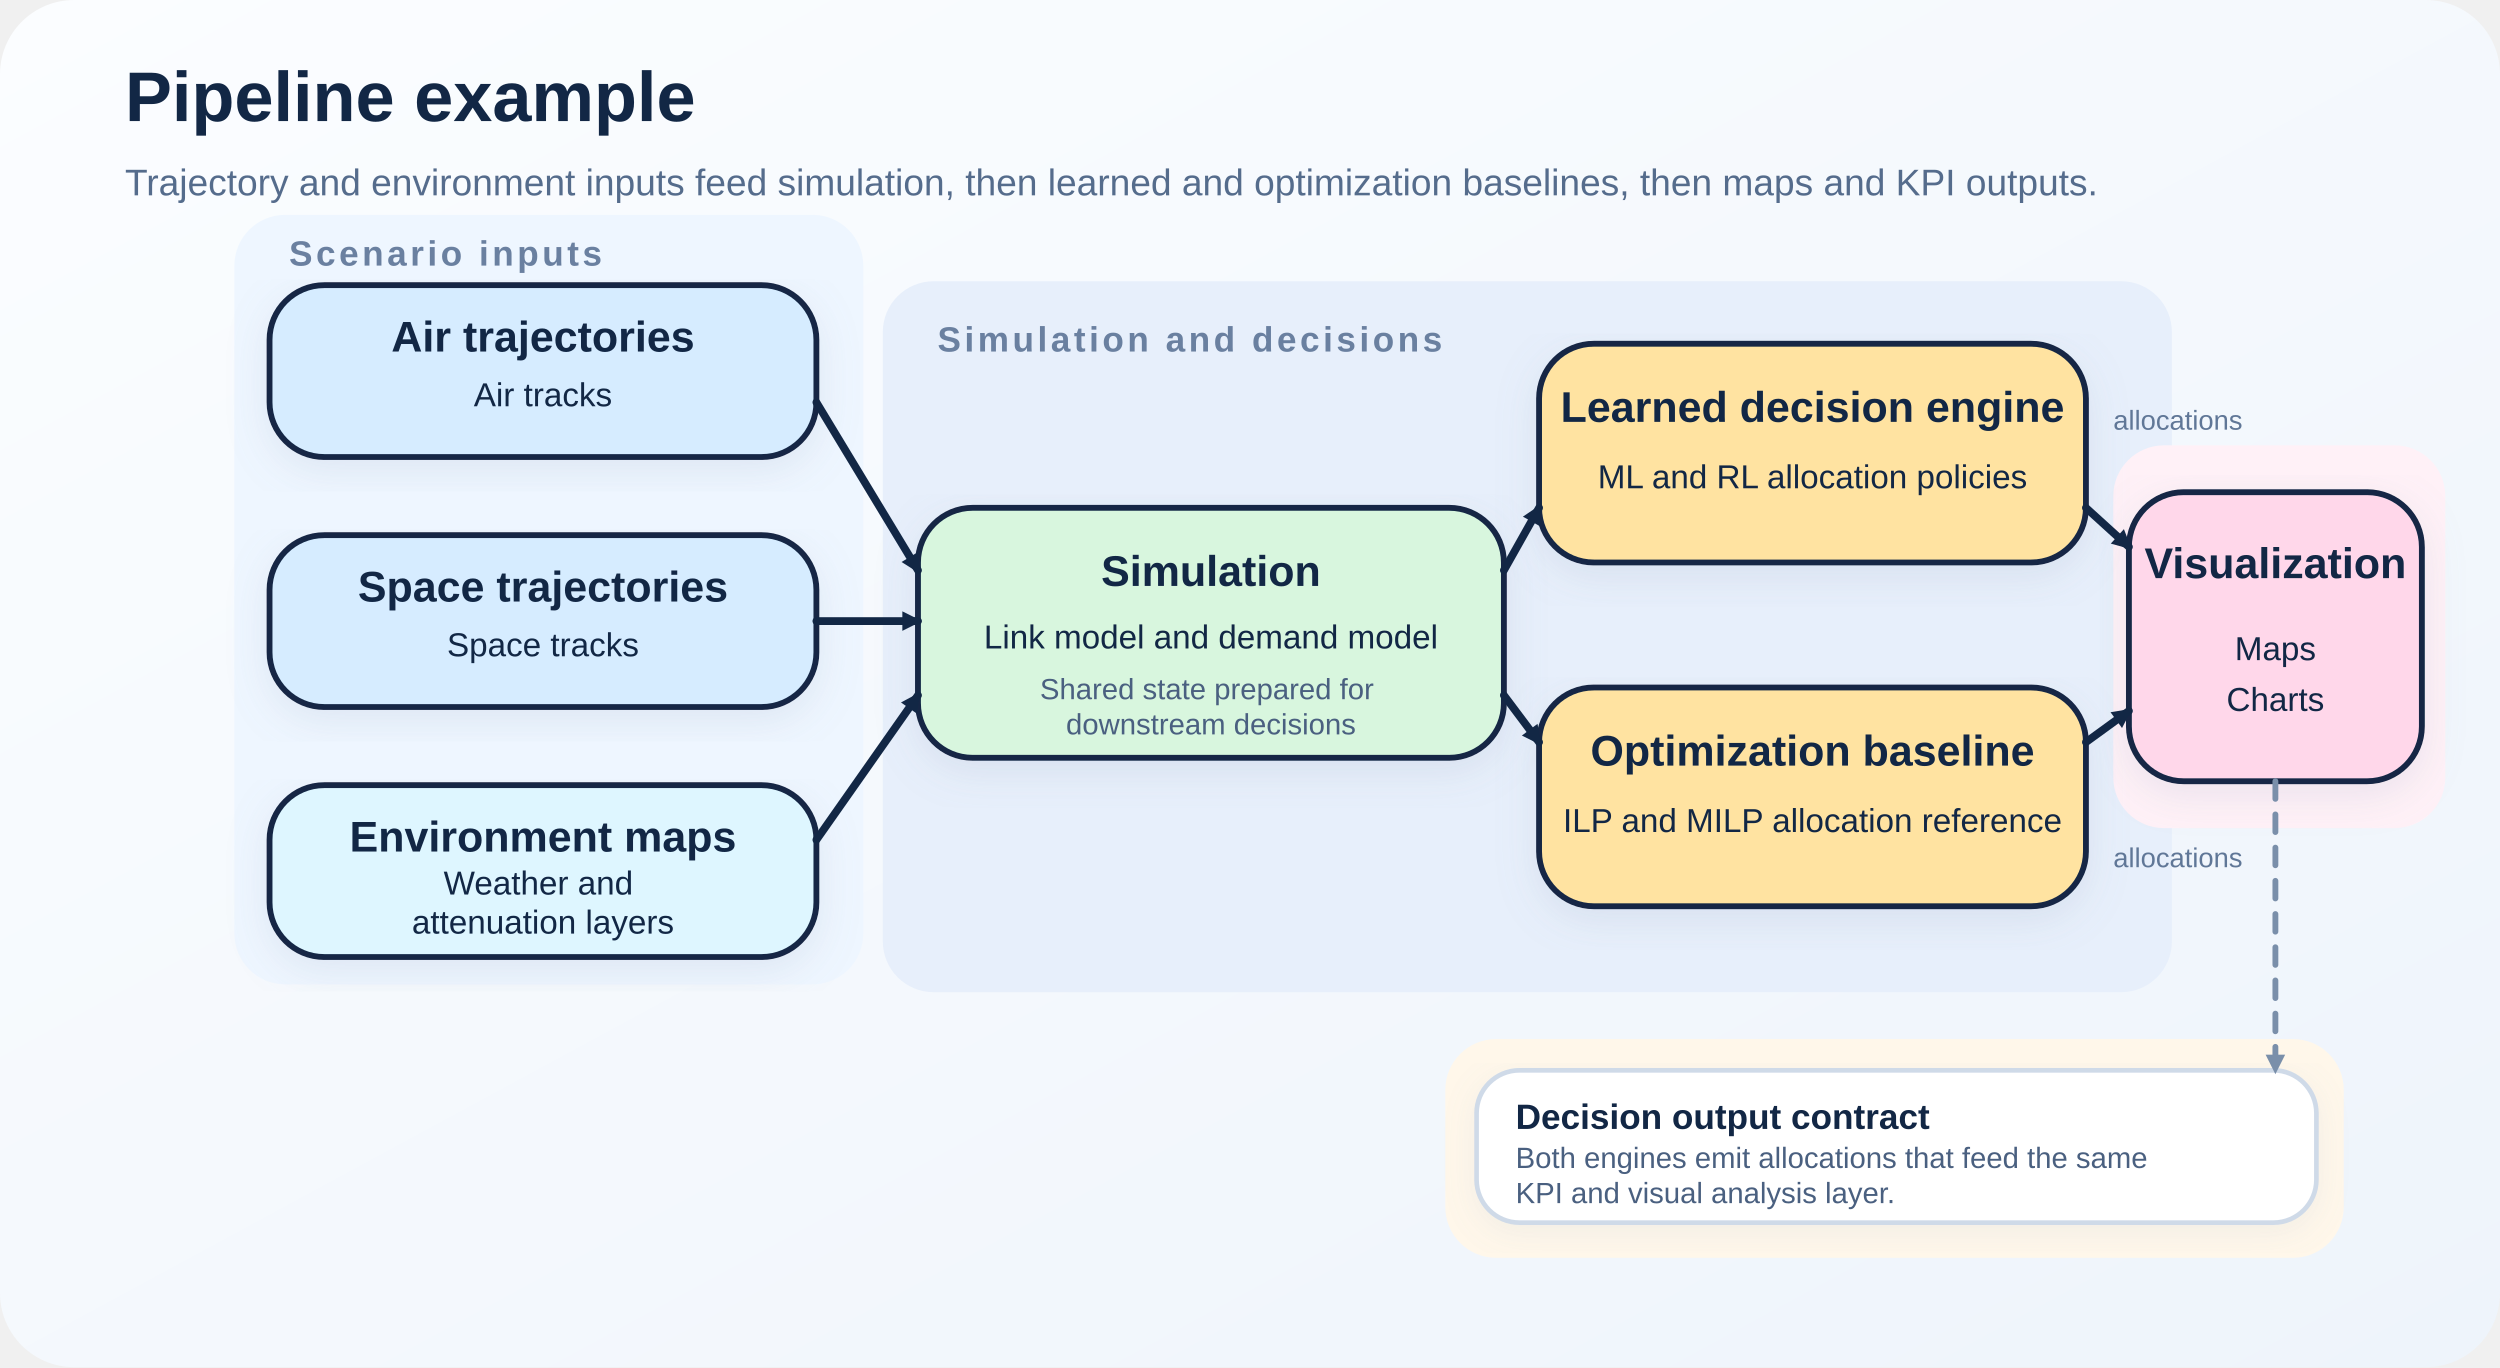
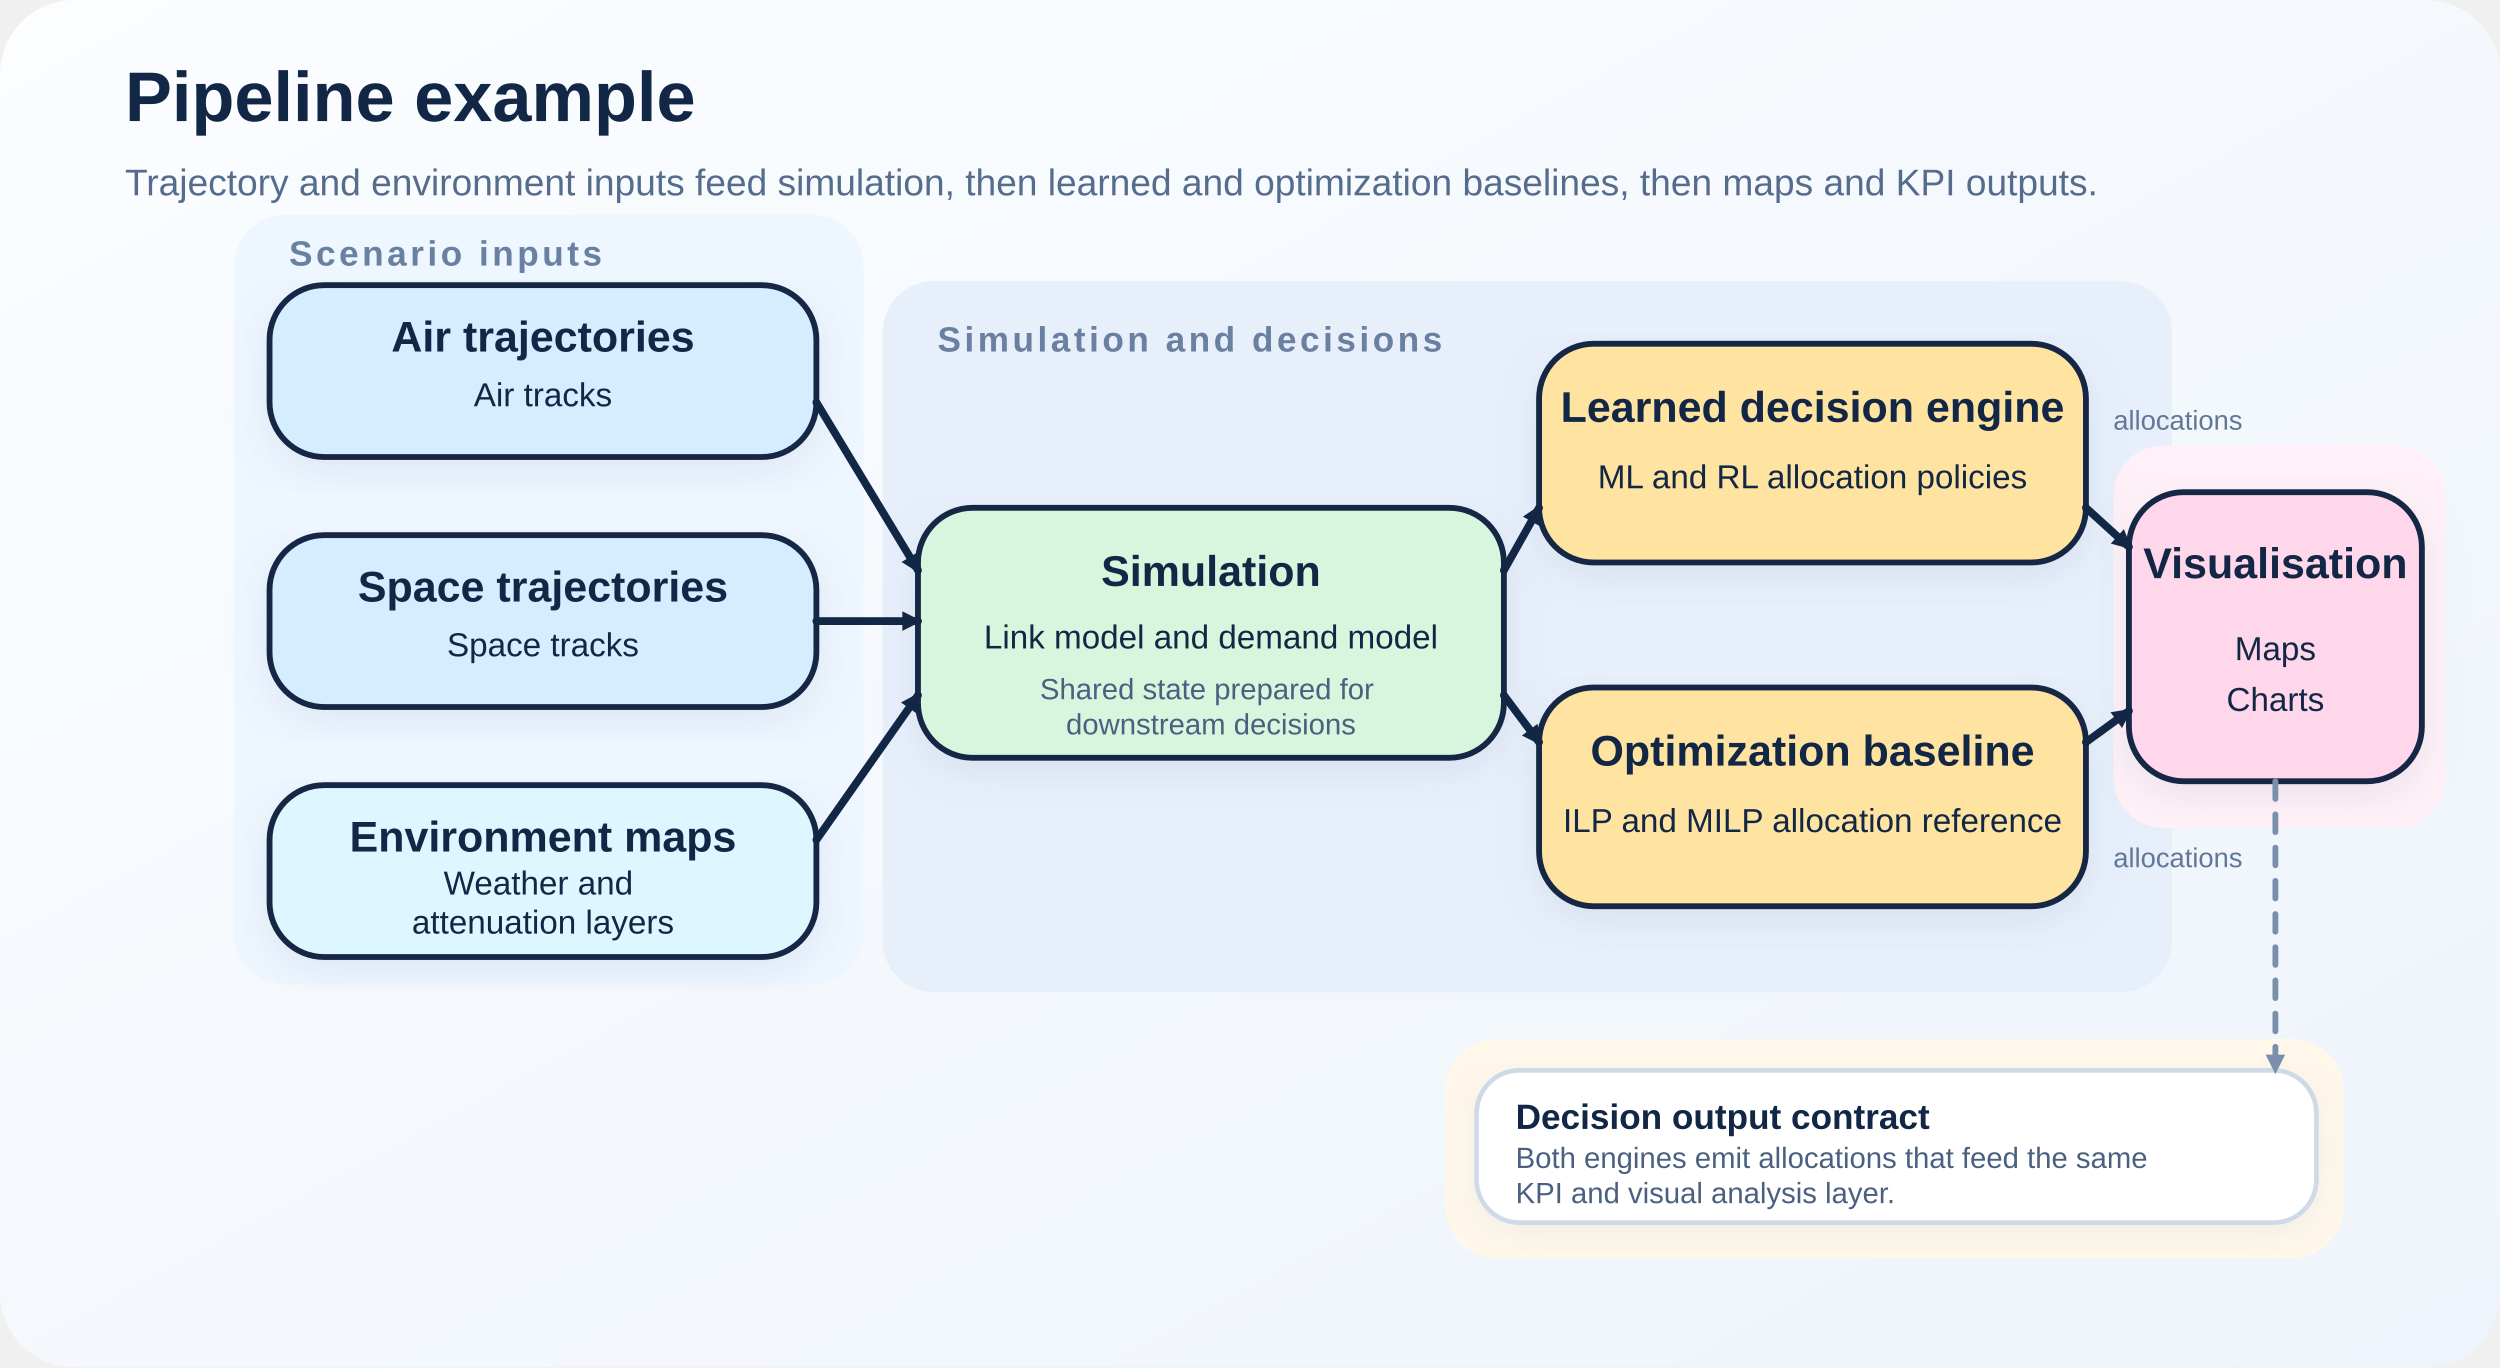
<svg xmlns="http://www.w3.org/2000/svg" width="1280" height="700" viewBox="0 0 1280 700" role="img" aria-labelledby="title desc">
  <defs>
    <style>
      text {
        font-family: Arial, Helvetica, sans-serif;
        fill: #122745;
      }
      .title {
        font-size: 36px;
        font-weight: 700;
      }
      .subtitle {
        font-size: 19px;
        fill: #556c8c;
      }
      .lane {
        font-size: 18px;
        font-weight: 700;
        letter-spacing: 0.1em;
        text-transform: uppercase;
        fill: #6a80a0;
      }
      .lane-rule {
        stroke: #d7e2ef;
        stroke-width: 2;
      }
      .card {
        stroke: #122745;
        stroke-width: 3;
        rx: 28;
        ry: 28;
        filter: url(#shadow);
      }
      .card-title {
        font-size: 22px;
        font-weight: 700;
      }
      .card-body {
        font-size: 17px;
      }
      .card-note {
        font-size: 15px;
        fill: #4a6080;
      }
      .label {
        font-size: 14px;
        fill: #607797;
      }
      .callout {
        stroke: #cfdae8;
        stroke-width: 2.4;
        rx: 22;
        ry: 22;
        filter: url(#shadow-soft);
      }
      .callout-title {
        font-size: 18px;
        font-weight: 700;
      }
      .callout-body {
        font-size: 15px;
        fill: #4a6080;
      }
      .arrow {
        stroke: #122745;
        stroke-width: 4;
        stroke-linecap: round;
      }
      .arrow-soft {
        stroke: #7a8faa;
        stroke-width: 3;
        stroke-linecap: round;
        stroke-dasharray: 9 8;
      }
    </style>
    <marker id="arrowhead-pipe" markerWidth="10" markerHeight="10" refX="8" refY="5" orient="auto" markerUnits="userSpaceOnUse">
      <path d="M 0 0 L 10 5 L 0 10 z" fill="#122745" />
    </marker>
    <marker id="arrowhead-pipe-soft" markerWidth="10" markerHeight="10" refX="8" refY="5" orient="auto" markerUnits="userSpaceOnUse">
      <path d="M 0 0 L 10 5 L 0 10 z" fill="#7a8faa" />
    </marker>
    <linearGradient id="pipe-bg" x1="0%" y1="0%" x2="100%" y2="100%">
      <stop offset="0%" stop-color="#fbfdff" />
      <stop offset="100%" stop-color="#eef4fb" />
    </linearGradient>
    <filter id="shadow" x="-10%" y="-10%" width="130%" height="130%">
      <feDropShadow dx="0" dy="6" stdDeviation="10" flood-color="#90a5c1" flood-opacity="0.18" />
    </filter>
    <filter id="shadow-soft" x="-10%" y="-10%" width="130%" height="130%">
      <feDropShadow dx="0" dy="4" stdDeviation="8" flood-color="#90a5c1" flood-opacity="0.12" />
    </filter>
  </defs>
  <rect width="1280" height="700" fill="url(#pipe-bg)" rx="38" ry="38" />
  <rect x="120" y="110" width="322" height="394" fill="#eef6ff" rx="26" ry="26" />
  <rect x="452" y="144" width="660" height="364" fill="#e7effb" rx="26" ry="26" />
  <rect x="1082" y="228" width="170" height="196" fill="#fff1f7" rx="26" ry="26" />
  <rect x="740" y="532" width="460" height="112" fill="#fff7ea" rx="26" ry="26" />
  <g transform="translate(64,62)">
    <text class="title" x="0" y="0">Pipeline example</text>
    <text class="subtitle" x="0" y="38">Trajectory and environment inputs feed simulation, then learned and optimization baselines, then maps and KPI outputs.</text>
  </g>
  <text class="lane" x="148" y="136">Scenario inputs</text>
  <text class="lane" x="480" y="180">Simulation and decisions</text>
  <text class="lane" x="768" y="566">Analysis outputs</text>
  <g transform="translate(138,146)">
    <rect class="card" width="280" height="88" fill="#d6ecff" />
    <text class="card-title" x="140" y="34" text-anchor="middle">Air trajectories</text>
    <text class="card-body" x="140" y="62" text-anchor="middle">Air tracks</text>
  </g>
  <g transform="translate(138,274)">
    <rect class="card" width="280" height="88" fill="#d6ecff" />
    <text class="card-title" x="140" y="34" text-anchor="middle">Space trajectories</text>
    <text class="card-body" x="140" y="62" text-anchor="middle">Space tracks</text>
  </g>
  <g transform="translate(138,402)">
    <rect class="card" width="280" height="88" fill="#def6ff" />
    <text class="card-title" x="140" y="34" text-anchor="middle">Environment maps</text>
    <text class="card-body" x="140" y="56" text-anchor="middle">
      <tspan x="140" dy="0">Weather and</tspan>
      <tspan x="140" dy="20">attenuation layers</tspan>
    </text>
  </g>
  <g transform="translate(470,260)">
    <rect class="card" width="300" height="128" fill="#d8f6de" />
    <text class="card-title" x="150" y="40" text-anchor="middle">Simulation</text>
    <text class="card-body" x="150" y="72" text-anchor="middle">Link model and demand model</text>
    <text class="card-note" x="150" y="98" text-anchor="middle">
      <tspan x="150" dy="0">Shared state prepared for</tspan>
      <tspan x="150" dy="18">downstream decisions</tspan>
    </text>
  </g>
  <g transform="translate(788,176)">
    <rect class="card" width="280" height="112" fill="#ffe3a1" />
    <text class="card-title" x="140" y="40" text-anchor="middle">Learned decision engine</text>
    <text class="card-body" x="140" y="74" text-anchor="middle">ML and RL allocation policies</text>
  </g>
  <g transform="translate(788,352)">
    <rect class="card" width="280" height="112" fill="#ffe3a1" />
    <text class="card-title" x="140" y="40" text-anchor="middle">Optimization baseline</text>
    <text class="card-body" x="140" y="74" text-anchor="middle">ILP and MILP allocation reference</text>
  </g>
  <g transform="translate(1090,252)">
    <rect class="card" width="150" height="148" fill="#ffd7ea" />
-     <text class="card-title" x="75" y="44" text-anchor="middle">Visualization</text>
+     <text class="card-title" x="75" y="44" text-anchor="middle">Visualisation</text>
    <text class="card-body" x="75" y="86" text-anchor="middle">Maps</text>
    <text class="card-body" x="75" y="112" text-anchor="middle">Charts</text>
  </g>
  <g transform="translate(756,548)">
    <rect class="callout" width="430" height="78" fill="#ffffff" />
    <text class="callout-title" x="20" y="30">Decision output contract</text>
    <text class="callout-body" x="20" y="50">
      <tspan x="20" dy="0">Both engines emit allocations that feed the same</tspan>
      <tspan x="20" dy="18">KPI and visual analysis layer.</tspan>
    </text>
  </g>
  <line class="arrow" x1="418" y1="206" x2="470" y2="292" marker-end="url(#arrowhead-pipe)" />
  <line class="arrow" x1="418" y1="318" x2="470" y2="318" marker-end="url(#arrowhead-pipe)" />
  <line class="arrow" x1="418" y1="430" x2="470" y2="356" marker-end="url(#arrowhead-pipe)" />
  <line class="arrow" x1="770" y1="292" x2="788" y2="260" marker-end="url(#arrowhead-pipe)" />
  <line class="arrow" x1="770" y1="356" x2="788" y2="380" marker-end="url(#arrowhead-pipe)" />
  <line class="arrow" x1="1068" y1="260" x2="1090" y2="280" marker-end="url(#arrowhead-pipe)" />
  <line class="arrow" x1="1068" y1="380" x2="1090" y2="364" marker-end="url(#arrowhead-pipe)" />
  <text class="label" x="1082" y="220">allocations</text>
  <text class="label" x="1082" y="444">allocations</text>
  <line class="arrow-soft" x1="1165" y1="400" x2="1165" y2="548" marker-end="url(#arrowhead-pipe-soft)" />
</svg>
